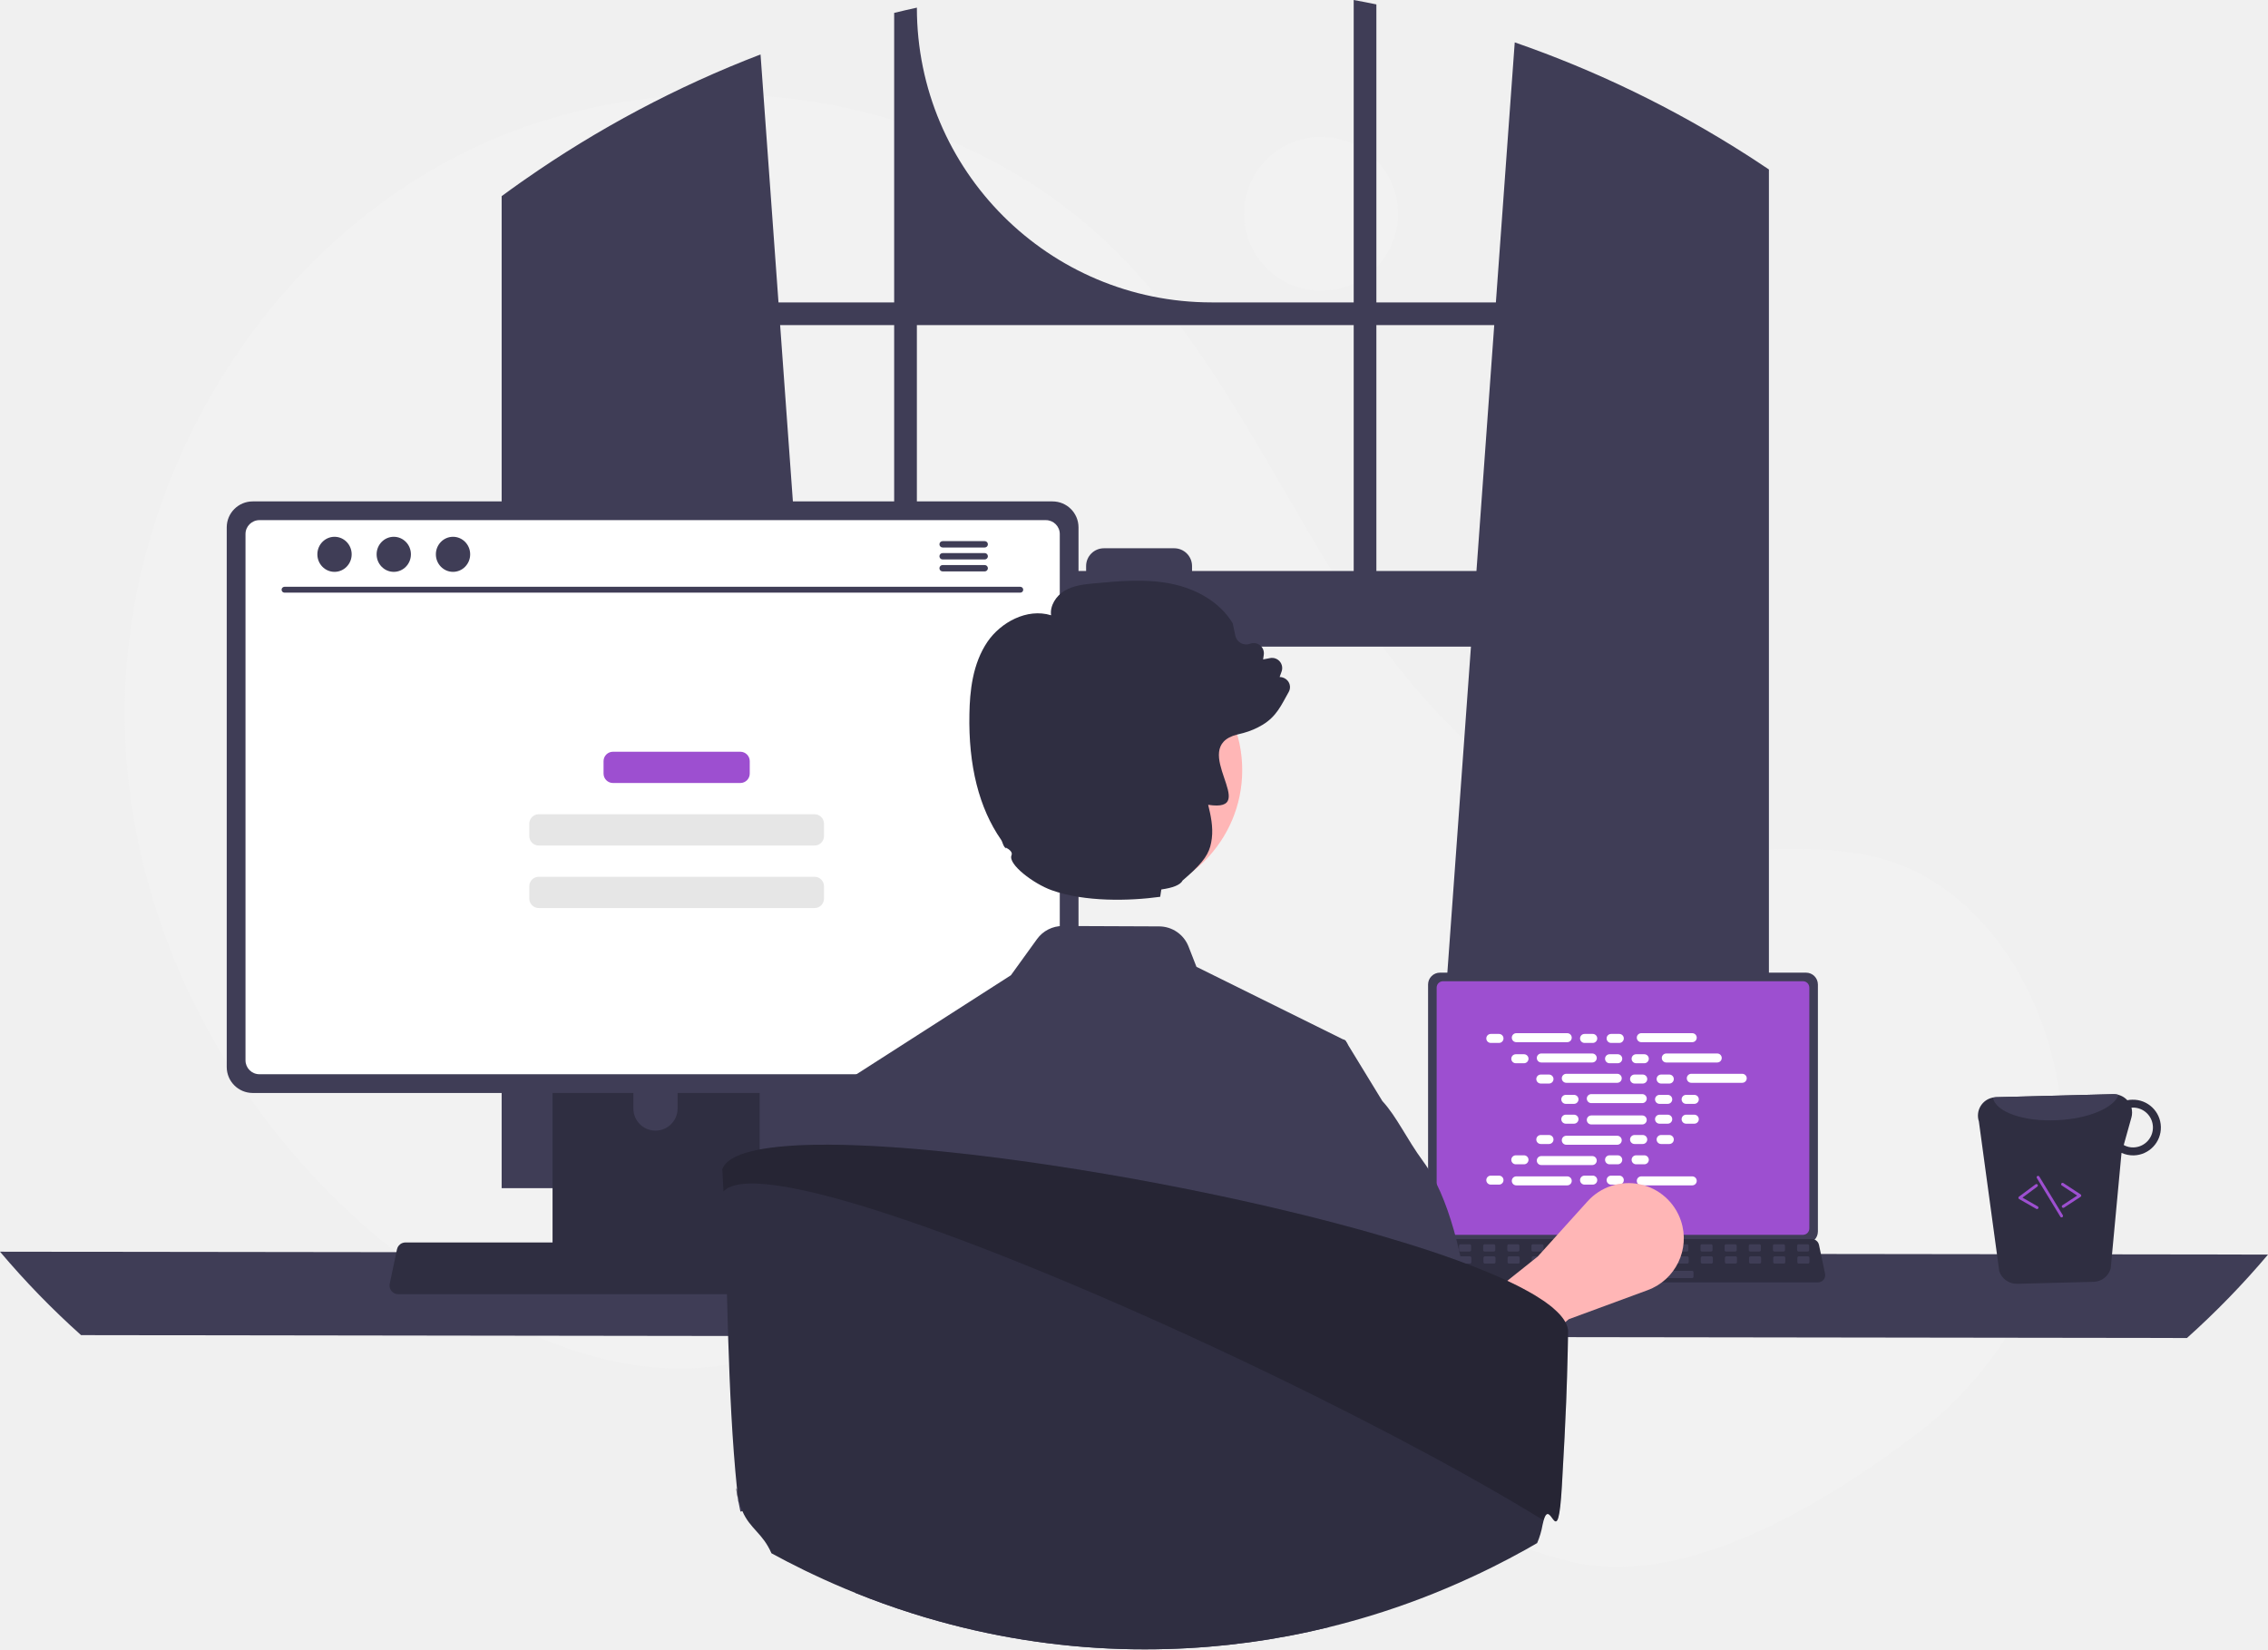
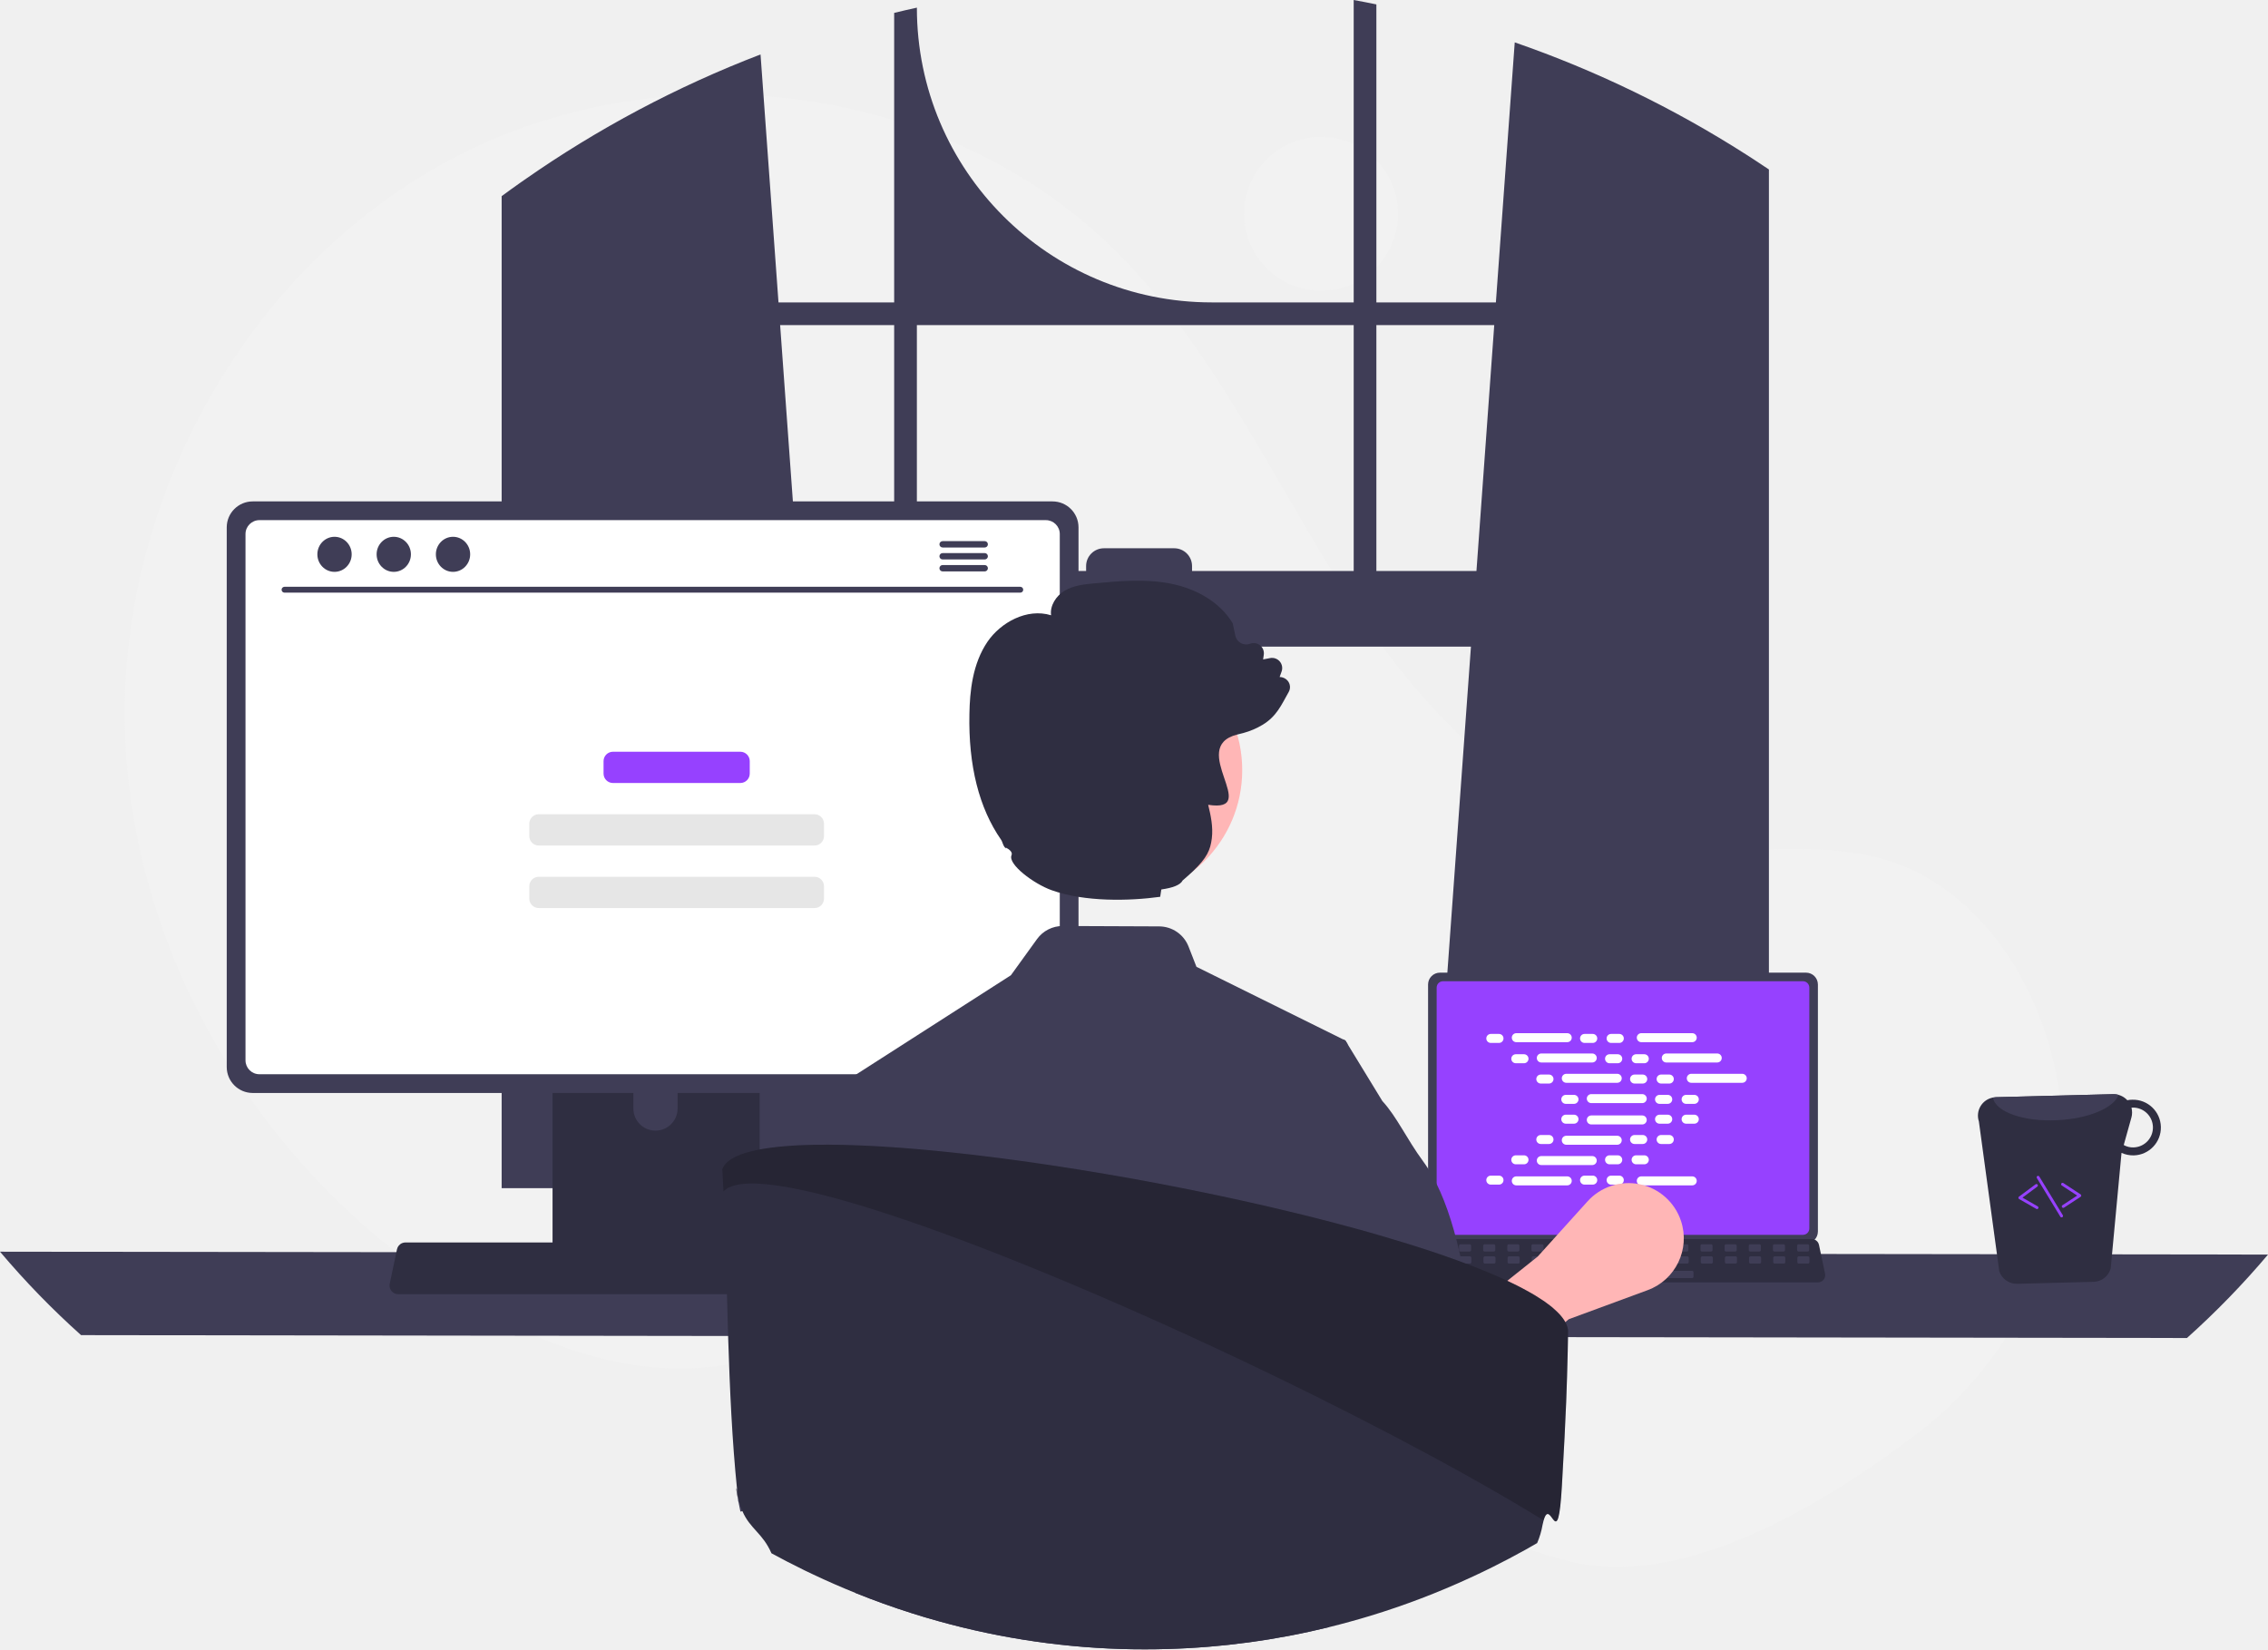
<svg xmlns="http://www.w3.org/2000/svg" data-name="Layer 1" width="786.82" height="572.258" viewBox="0 0 786.82 572.258">
  <circle cx="458.321" cy="74.182" r="26.701" fill="#f2f2f2" />
  <path d="M872.038,661.023c39.688-30.229,58.644-81.025,46.776-129.482q-.442-1.806-.934-3.604c-7.867-28.763-27.332-56.101-55.7-65.291-23.82-7.717-49.82-1.783-74.669-4.851-48.781-6.024-86.601-45.494-113.211-86.819-26.611-41.325-47.062-87.583-82.422-121.724-58.285-56.275-153.362-68.391-225.627-31.76C293.987,254.121,247.955,335.391,249.918,416.386c1.963,80.995,50.046,158.432,119.875,199.517,25.652,15.093,55.321,25.785,84.848,22.044,25.62-3.246,48.899-17.013,74.399-21.1,40.091-6.426,79.927,11.701,114.603,32.824,34.676,21.123,68.17,46.16,107.574,55.952C789.478,715.131,836.881,687.801,872.038,661.023Z" transform="translate(-206.59 -163.8711)" fill="#f2f2f2" />
  <path d="M815.016,219.191c-.87-.58-1.75-1.13-2.62-1.69a380.24,380.24,0,0,0-80.31-38.93l-6.54,90.22h-41.46v-103.39c-2.61-.54-5.24-1.05-7.87-1.53v104.92H626.946A102.27,102.27,0,0,1,524.676,166.521v-0c-2.64.57-5.26,1.18-7.88,1.83v100.44h-40.13l-6.23-86.03a380.858,380.858,0,0,0-81.94,43.53c-.44.3-.88.61-1.31.91-2.21,1.55-4.39,3.13-6.56,4.73v344.19h118.27l-2.09-28.95-11.5-158.95h231.59l-11.5,158.95-2.09,28.95h116.96v-353.45Q817.656,220.901,815.016,219.191Zm-298.22,142.78h-33.39l-6.17-85.3h39.56Zm159.42,0h-56.08v-1.69a6.18,6.18,0,0,0-6.19-6.18h-24.38a6.178,6.178,0,0,0-6.18,6.18v1.69h-58.71v-85.3h151.54Zm7.87,0v-85.3h40.89l-6.17,85.3Z" transform="translate(-206.59 -163.8711)" fill="#3f3d56" />
  <path d="M206.59,598.162a289.003,289.003,0,0,0,28.12,28.95l730.58,1a289.003,289.003,0,0,0,28.12-28.95Z" transform="translate(-206.59 -163.8711)" fill="#3f3d56" />
  <path d="M702.02,505.462v85.704a4.122,4.122,0,0,0,4.119,4.119H833.143a4.122,4.122,0,0,0,4.119-4.119v-85.704a4.124,4.124,0,0,0-4.119-4.115H706.139A4.124,4.124,0,0,0,702.02,505.462Z" transform="translate(-206.59 -163.8711)" fill="#3f3d56" />
-   <path d="M704.999,506.529V590.109a2.205,2.205,0,0,0,2.201,2.201H832.086a2.205,2.205,0,0,0,2.201-2.201V506.529a2.206,2.206,0,0,0-2.201-2.206H707.201A2.206,2.206,0,0,0,704.999,506.529Z" transform="translate(-206.59 -163.8711)" fill="#9d4fd0" />
+   <path d="M704.999,506.529V590.109a2.205,2.205,0,0,0,2.201,2.201H832.086a2.205,2.205,0,0,0,2.201-2.201V506.529a2.206,2.206,0,0,0-2.201-2.206H707.201A2.206,2.206,0,0,0,704.999,506.529Z" transform="translate(-206.59 -163.8711)" fill="#9641ff" />
  <path d="M699.364,607.881a2.47,2.47,0,0,0,1.943.93H837.299a2.502,2.502,0,0,0,2.446-3.016l-2.111-10.027a2.507,2.507,0,0,0-1.558-1.818,2.425,2.425,0,0,0-.888-.168H703.41a2.424,2.424,0,0,0-.888.168,2.507,2.507,0,0,0-1.558,1.818l-2.111,10.027A2.501,2.501,0,0,0,699.364,607.881Z" transform="translate(-206.59 -163.8711)" fill="#2f2e41" />
  <rect x="830.034" y="595.588" width="4.188" height="2.513" rx="0.488" transform="translate(1457.666 1029.819) rotate(-180)" fill="#3f3d56" />
  <rect x="821.657" y="595.588" width="4.188" height="2.513" rx="0.488" transform="translate(1440.912 1029.819) rotate(-180)" fill="#3f3d56" />
  <rect x="813.28" y="595.588" width="4.188" height="2.513" rx="0.488" transform="translate(1424.158 1029.819) rotate(-180)" fill="#3f3d56" />
  <rect x="804.903" y="595.588" width="4.188" height="2.513" rx="0.488" transform="translate(1407.404 1029.819) rotate(-180)" fill="#3f3d56" />
  <rect x="796.526" y="595.588" width="4.188" height="2.513" rx="0.488" transform="translate(1390.65 1029.819) rotate(-180)" fill="#3f3d56" />
  <rect x="788.149" y="595.588" width="4.188" height="2.513" rx="0.488" transform="translate(1373.896 1029.819) rotate(-180)" fill="#3f3d56" />
  <rect x="779.772" y="595.588" width="4.188" height="2.513" rx="0.488" transform="translate(1357.142 1029.819) rotate(-180)" fill="#3f3d56" />
  <rect x="771.395" y="595.588" width="4.188" height="2.513" rx="0.488" transform="translate(1340.388 1029.819) rotate(-180)" fill="#3f3d56" />
  <rect x="763.018" y="595.588" width="4.188" height="2.513" rx="0.488" transform="translate(1323.634 1029.819) rotate(-180)" fill="#3f3d56" />
  <rect x="754.641" y="595.588" width="4.188" height="2.513" rx="0.488" transform="translate(1306.88 1029.819) rotate(-180)" fill="#3f3d56" />
  <rect x="746.264" y="595.588" width="4.188" height="2.513" rx="0.488" transform="translate(1290.126 1029.819) rotate(-180)" fill="#3f3d56" />
  <rect x="737.887" y="595.588" width="4.188" height="2.513" rx="0.488" transform="translate(1273.372 1029.819) rotate(-180)" fill="#3f3d56" />
  <rect x="729.51" y="595.588" width="4.188" height="2.513" rx="0.488" transform="translate(1256.618 1029.819) rotate(-180)" fill="#3f3d56" />
  <rect x="721.133" y="595.588" width="4.188" height="2.513" rx="0.488" transform="translate(1239.865 1029.819) rotate(-180)" fill="#3f3d56" />
  <rect x="712.756" y="595.588" width="4.188" height="2.513" rx="0.488" transform="translate(1223.111 1029.819) rotate(-180)" fill="#3f3d56" />
  <rect x="704.379" y="595.588" width="4.188" height="2.513" rx="0.488" transform="translate(1206.357 1029.819) rotate(-180)" fill="#3f3d56" />
  <rect x="830.133" y="599.777" width="4.188" height="2.513" rx="0.488" transform="translate(1457.864 1038.196) rotate(-180)" fill="#3f3d56" />
  <rect x="821.756" y="599.777" width="4.188" height="2.513" rx="0.488" transform="translate(1441.11 1038.196) rotate(-180)" fill="#3f3d56" />
  <rect x="813.379" y="599.777" width="4.188" height="2.513" rx="0.488" transform="translate(1424.356 1038.196) rotate(-180)" fill="#3f3d56" />
  <rect x="805.002" y="599.777" width="4.188" height="2.513" rx="0.488" transform="translate(1407.602 1038.196) rotate(-180)" fill="#3f3d56" />
  <rect x="796.625" y="599.777" width="4.188" height="2.513" rx="0.488" transform="translate(1390.848 1038.196) rotate(-180)" fill="#3f3d56" />
  <rect x="788.248" y="599.777" width="4.188" height="2.513" rx="0.488" transform="translate(1374.094 1038.196) rotate(-180)" fill="#3f3d56" />
  <rect x="779.871" y="599.777" width="4.188" height="2.513" rx="0.488" transform="translate(1357.34 1038.196) rotate(-180)" fill="#3f3d56" />
  <rect x="771.494" y="599.777" width="4.188" height="2.513" rx="0.488" transform="translate(1340.586 1038.196) rotate(-180)" fill="#3f3d56" />
  <rect x="763.117" y="599.777" width="4.188" height="2.513" rx="0.488" transform="translate(1323.832 1038.196) rotate(-180)" fill="#3f3d56" />
  <rect x="754.74" y="599.777" width="4.188" height="2.513" rx="0.488" transform="translate(1307.078 1038.196) rotate(-180)" fill="#3f3d56" />
  <rect x="746.363" y="599.777" width="4.188" height="2.513" rx="0.488" transform="translate(1290.324 1038.196) rotate(-180)" fill="#3f3d56" />
  <rect x="737.986" y="599.777" width="4.188" height="2.513" rx="0.488" transform="translate(1273.57 1038.196) rotate(-180)" fill="#3f3d56" />
  <rect x="729.609" y="599.777" width="4.188" height="2.513" rx="0.488" transform="translate(1256.816 1038.196) rotate(-180)" fill="#3f3d56" />
  <rect x="721.232" y="599.777" width="4.188" height="2.513" rx="0.488" transform="translate(1240.062 1038.196) rotate(-180)" fill="#3f3d56" />
  <rect x="712.855" y="599.777" width="4.188" height="2.513" rx="0.488" transform="translate(1223.309 1038.196) rotate(-180)" fill="#3f3d56" />
  <rect x="704.478" y="599.777" width="4.188" height="2.513" rx="0.488" transform="translate(1206.555 1038.196) rotate(-180)" fill="#3f3d56" />
  <rect x="760.604" y="604.803" width="33.508" height="2.513" rx="0.488" transform="translate(1348.126 1048.248) rotate(-180)" fill="#3f3d56" />
  <rect x="515.631" y="358.737" width="5.966" height="3.122" rx="1.561" fill="#fff" />
  <rect x="548.154" y="358.737" width="5.966" height="3.122" rx="1.561" fill="#fff" />
  <rect x="557.369" y="358.737" width="5.966" height="3.122" rx="1.561" fill="#fff" />
  <rect x="524.477" y="358.477" width="20.796" height="3.122" rx="1.561" fill="#fff" />
  <rect x="567.841" y="358.477" width="20.796" height="3.122" rx="1.561" fill="#fff" />
  <rect x="524.304" y="365.784" width="5.966" height="3.122" rx="1.561" fill="#fff" />
  <rect x="556.827" y="365.784" width="5.966" height="3.122" rx="1.561" fill="#fff" />
  <rect x="566.042" y="365.784" width="5.966" height="3.122" rx="1.561" fill="#fff" />
  <rect x="533.15" y="365.523" width="20.796" height="3.122" rx="1.561" fill="#fff" />
  <rect x="576.514" y="365.523" width="20.796" height="3.122" rx="1.561" fill="#fff" />
  <rect x="532.977" y="372.83" width="5.966" height="3.122" rx="1.561" fill="#fff" />
  <rect x="565.5" y="372.83" width="5.966" height="3.122" rx="1.561" fill="#fff" />
  <rect x="574.715" y="372.83" width="5.966" height="3.122" rx="1.561" fill="#fff" />
  <rect x="541.823" y="372.57" width="20.796" height="3.122" rx="1.561" fill="#fff" />
  <rect x="585.187" y="372.57" width="20.796" height="3.122" rx="1.561" fill="#fff" />
  <rect x="541.649" y="379.877" width="5.966" height="3.122" rx="1.561" fill="#fff" />
  <rect x="574.172" y="379.877" width="5.966" height="3.122" rx="1.561" fill="#fff" />
  <rect x="583.387" y="379.877" width="5.966" height="3.122" rx="1.561" fill="#fff" />
  <rect x="550.496" y="379.617" width="20.796" height="3.122" rx="1.561" fill="#fff" />
  <rect x="548.154" y="407.898" width="5.966" height="3.122" rx="1.561" fill="#fff" />
  <rect x="557.369" y="407.898" width="5.966" height="3.122" rx="1.561" fill="#fff" />
  <rect x="567.841" y="408.158" width="20.796" height="3.122" rx="1.561" fill="#fff" />
  <rect x="515.631" y="407.898" width="5.966" height="3.122" rx="1.561" fill="#fff" />
  <rect x="524.477" y="408.158" width="20.796" height="3.122" rx="1.561" fill="#fff" />
  <rect x="524.304" y="400.851" width="5.966" height="3.122" rx="1.561" fill="#fff" />
  <rect x="556.827" y="400.851" width="5.966" height="3.122" rx="1.561" fill="#fff" />
  <rect x="566.042" y="400.851" width="5.966" height="3.122" rx="1.561" fill="#fff" />
  <rect x="533.15" y="401.111" width="20.796" height="3.122" rx="1.561" fill="#fff" />
  <rect x="532.977" y="393.804" width="5.966" height="3.122" rx="1.561" fill="#fff" />
  <rect x="565.5" y="393.804" width="5.966" height="3.122" rx="1.561" fill="#fff" />
  <rect x="574.715" y="393.804" width="5.966" height="3.122" rx="1.561" fill="#fff" />
  <rect x="541.823" y="394.064" width="20.796" height="3.122" rx="1.561" fill="#fff" />
  <rect x="541.649" y="386.758" width="5.966" height="3.122" rx="1.561" fill="#fff" />
  <rect x="574.172" y="386.758" width="5.966" height="3.122" rx="1.561" fill="#fff" />
  <rect x="583.387" y="386.758" width="5.966" height="3.122" rx="1.561" fill="#fff" />
  <rect x="550.496" y="387.018" width="20.796" height="3.122" rx="1.561" fill="#fff" />
  <path d="M711.507,654.353l-13.35-21.102,41.902-33.403,17.295-19.161a19.161,19.161,0,0,1,32.418,6.828h0a19.161,19.161,0,0,1-11.57,23.991l-27.349,10.075Z" transform="translate(-206.59 -163.8711)" fill="#ffb6b6" />
  <path d="M398.28,501.352v102.56h71.85v-102.56a3.448,3.448,0,0,0-2.43-3.3,3.175,3.175,0,0,0-1.03-.16H401.75A3.463,3.463,0,0,0,398.28,501.352Zm28.04,35.24a7.67,7.67,0,0,1,15.34,0v11.9a7.67,7.67,0,0,1-15.34,0Z" transform="translate(-206.59 -163.8711)" fill="#2f2e41" />
  <path d="M398.06,600.632v9.89a1.946,1.946,0,0,0,1.93,1.94h68.43a1.94,1.94,0,0,0,1.93-1.94v-9.89Z" transform="translate(-206.59 -163.8711)" fill="#3f3d56" />
  <path d="M285.25,346.832V534.092a9.007,9.007,0,0,0,9,9h277.5a9.007,9.007,0,0,0,9-9V346.832a9.011,9.011,0,0,0-9-8.99H294.25A9.012,9.012,0,0,0,285.25,346.832Z" transform="translate(-206.59 -163.8711)" fill="#3f3d56" />
  <path d="M291.76,349.162v182.62a4.818,4.818,0,0,0,4.81,4.81H569.44a4.818,4.818,0,0,0,4.81-4.81v-182.62a4.82,4.82,0,0,0-4.81-4.82H296.57A4.821,4.821,0,0,0,291.76,349.162Z" transform="translate(-206.59 -163.8711)" fill="#fff" />
  <path d="M342.4,611.792a2.948,2.948,0,0,0,2.32,1.11h162.34a2.987,2.987,0,0,0,2.92-3.6l-2.52-11.97a2.993,2.993,0,0,0-1.86-2.17,2.895,2.895,0,0,0-1.06-.2H347.23a2.894,2.894,0,0,0-1.06.2,2.992,2.992,0,0,0-1.86,2.17l-2.52,11.97A2.985,2.985,0,0,0,342.4,611.792Z" transform="translate(-206.59 -163.8711)" fill="#2f2e41" />
  <path d="M560.585,369.499H305.261a1.016,1.016,0,0,1,0-2.031H560.585a1.016,1.016,0,0,1,0,2.031Z" transform="translate(-206.59 -163.8711)" fill="#3f3d56" />
  <ellipse cx="116.051" cy="192.33" rx="5.95" ry="6.083" fill="#3f3d56" />
  <ellipse cx="136.607" cy="192.33" rx="5.95" ry="6.083" fill="#3f3d56" />
  <ellipse cx="157.163" cy="192.33" rx="5.95" ry="6.083" fill="#3f3d56" />
  <path d="M548.206,351.622h-14.6a1.105,1.105,0,0,0,0,2.21h14.6a1.105,1.105,0,0,0,0-2.21Z" transform="translate(-206.59 -163.8711)" fill="#3f3d56" />
  <path d="M548.206,355.772h-14.6a1.105,1.105,0,0,0,0,2.21h14.6a1.105,1.105,0,0,0,0-2.21Z" transform="translate(-206.59 -163.8711)" fill="#3f3d56" />
  <path d="M548.206,359.922h-14.6a1.105,1.105,0,0,0,0,2.21h14.6a1.105,1.105,0,0,0,0-2.21Z" transform="translate(-206.59 -163.8711)" fill="#3f3d56" />
  <path d="M900.186,604.972a6.416,6.416,0,0,0,6.183,4.331l26.492-.682a6.329,6.329,0,0,0,5.981-4.657l3.749-40.087a9.794,9.794,0,0,0,4.238.871,9.661,9.661,0,1,0-.485-19.317,8.184,8.184,0,0,0-1.736.181,6.548,6.548,0,0,0-4.874-2.103l-40.751,1.052a5.853,5.853,0,0,0-1.005.125,6.365,6.365,0,0,0-4.873,8.265Zm43.173-43.817,2.668-9.553a6.506,6.506,0,0,0,.02-3.375c.129-0.0.244-.062.373-.062a6.91,6.91,0,0,1,.324,13.817A6.505,6.505,0,0,1,943.359,561.156Z" transform="translate(-206.59 -163.8711)" fill="#2f2e41" />
  <path d="M897.978,544.686c.868,4.964,10.629,8.454,22.366,7.847,10.793-.497,19.617-4.287,21.234-8.778a6.025,6.025,0,0,0-1.844-.246l-40.751,1.052A5.853,5.853,0,0,0,897.978,544.686Z" transform="translate(-206.59 -163.8711)" fill="#3f3d56" />
-   <path d="M922.494,582.944a.497.497,0,0,0,.151-.066l5.753-3.766a.499.499,0,0,0,0-.836l-5.98-3.917a.5.5,0,1,0-.548.836l5.341,3.498-5.114,3.348a.5.5,0,0,0,.396.903Z" transform="translate(-206.59 -163.8711)" fill="#9d4fd0" />
-   <path d="M913.408,583.363a.5.5,0,0,0,.126-.918l-5.303-3.04,5.126-3.807a.5.5,0,1,0-.596-.802l-5.739,4.263a.5.5,0,0,0,.049.835l5.965,3.42A.5.5,0,0,0,913.408,583.363Z" transform="translate(-206.59 -163.8711)" fill="#9d4fd0" />
-   <path d="M921.922,586.244a.482.482,0,0,0,.137-.058.5.5,0,0,0,.168-.687l-8.155-13.408a.5.5,0,0,0-.854.521l8.155,13.408A.5.5,0,0,0,921.922,586.244Z" transform="translate(-206.59 -163.8711)" fill="#9d4fd0" />
-   <rect x="209.385" y="260.827" width="50.719" height="10.846" rx="3.264" fill="#9d4fd0" />
+   <path d="M922.494,582.944a.497.497,0,0,0,.151-.066l5.753-3.766a.499.499,0,0,0,0-.836l-5.98-3.917a.5.5,0,1,0-.548.836l5.341,3.498-5.114,3.348a.5.5,0,0,0,.396.903Z" transform="translate(-206.59 -163.8711)" fill="#9641ff" />
+   <path d="M913.408,583.363a.5.5,0,0,0,.126-.918l-5.303-3.04,5.126-3.807a.5.5,0,1,0-.596-.802l-5.739,4.263a.5.5,0,0,0,.049.835l5.965,3.42A.5.5,0,0,0,913.408,583.363Z" transform="translate(-206.59 -163.8711)" fill="#9641ff" />
+   <path d="M921.922,586.244a.482.482,0,0,0,.137-.058.5.5,0,0,0,.168-.687l-8.155-13.408a.5.5,0,0,0-.854.521l8.155,13.408A.5.5,0,0,0,921.922,586.244Z" transform="translate(-206.59 -163.8711)" fill="#9641ff" />
+   <rect x="209.385" y="260.827" width="50.719" height="10.846" rx="3.264" fill="#9641ff" />
  <rect x="183.626" y="282.519" width="102.236" height="10.846" rx="3.264" fill="#e6e6e6" />
  <rect x="183.626" y="304.21" width="102.236" height="10.846" rx="3.264" fill="#e6e6e6" />
  <path d="M497.301,540.717l.217.684.011.023,6.525,19.838,7.506,22.861,14.123,42.961.137,6.673v.023l1.049,53.684-2.909,7.278,3.274,11.932s-1.506-18.037-9.582-7.679c-4.574,5.886-9.925,11.91-14.317,17.556q9.6,3.884,19.507,7.027c1.426.456,2.863.89,4.301,1.323q.462.137.924.274a266.863,266.863,0,0,0,67.351,10.826c1.186.034,2.35.057,3.479.08.399.011.787.023,1.175.023,1.278.011,2.544.023,3.822.023q3.867,0,7.7-.114a266.853,266.853,0,0,0,56.091-7.586c-.125-7.586-.468-16.45-.958-25.918-.228-4.643-5.35-9.674-5.658-14.533-.217-3.65,4.381-7.084,4.141-10.792-1.551-22.827-3.491-14.064-4.928-30.229q-.222-2.379-.411-4.552c-.924-10.381-1.563-16.872-1.563-16.872l6.137-38.683,9.639-60.734-.742-1.221-.833-.411-50.844-25.165-2.761-7.073a10.979,10.979,0,0,0-10.141-6.947l-33.493-.137a10.931,10.931,0,0,0-8.909,4.529l-9.069,12.56Z" transform="translate(-206.59 -163.8711)" fill="#3f3d56" />
  <path d="M533.407,617.525,525.82,633.758l-5.179,11.088-8.909,46.646-4.46,4.734L503.45,679.467l-39.998,8.881c-1.312-7.29-.351.247-1.161-7.75.228-.228.468-.456.707-.685.639-.593,1.175-1.152,1.164-1.688-.456-27.584.913-74.526,12.343-102.966a60.053,60.053,0,0,1,7.027-13.107c.228-.308.445-.616.662-.924,5.27-7.381,8.601-14.647,13.324-19.815v-.011a.53.53,0,0,0,.08-.08.157.157,0,0,0,.046-.034l32.443-17.203,1.392,39.105.992,28.109Z" transform="translate(-206.59 -163.8711)" fill="#3f3d56" />
  <path d="M650.391,622.135l9.476,20.275,3.307,7.061,8.907,46.642,4.446,4.723,3.83-16.755,1.8-.369,32.459-6.722,9.461,30.046a17.984,17.984,0,0,0-3.261-22.506c-.646-.585-1.184-1.154-1.169-1.692.538-32.443-1.446-91.684-19.367-116.066-5.692-7.738-9.107-15.445-14.076-20.829-.015-.015-.015-.031-.031-.031L674.081,526.114l-.738-1.215-.831-.415Z" transform="translate(-206.59 -163.8711)" fill="#3f3d56" />
  <circle id="a657ec4b-47ce-4d2a-9c58-81a811696ca9" data-name="Ellipse 5" cx="386.397" cy="267.201" r="44.558" fill="#ffb6b6" />
  <path d="M653.212,399.948a3.759,3.759,0,0,0-2.69-1.19l.67-1.86a3.528,3.528,0,0,0-3.96-4.7l-2.44.47.23-1.63a3.534,3.534,0,0,0-4.73-3.82,3.766,3.766,0,0,1-3.24-.23,3.846,3.846,0,0,1-1.92-2.61l-.85-4.1-.09-.22c-4.14-6.9-12.1-11.92-21.84-13.76-8.67-1.65-17.56-.81-26.13-.02-3.4.32-7.24.68-10.44,2.64-2.72,1.68-5.02,5.04-4.55,8.43-8.45-2.59-17.51,2.58-22,9.1-5.32,7.76-6.19,17.48-6.33,25.08-.38,17.98,3.33,32.69,11,43.73.56.8.7,2.47,1.81,3.03l-.23-.37c1.24.62,2.5,1.62,2.03,2.69-1.35,3.08,7.62,9.89,13.94,12.14,11.53,4.11,26.86,3.76,37.64,2.28l.38-2.55c3.89-.53,6.63-1.54,7.4-3.12,1.36-1.16,2.52-2.2,3.53-3.16l.01-.01c.02-.02.06-.05.08-.07,4.87-4.67,6-7.33,6.51-11.38.49-3.97-.38-8-1.27-11.63,18.74,2.9-7.38-19.96,10.08-24.38a5.434,5.434,0,0,1,.61-.15c.51-.12,1.02-.24,1.51-.38a26.448,26.448,0,0,0,6.72-2.87c4.88-2.97,6.49-6.91,9.01-11.35A3.427,3.427,0,0,0,653.212,399.948Z" transform="translate(-206.59 -163.8711)" fill="#2f2e41" />
  <path d="M750.582,625.308c-.01,1.75-.03,4.2-.11,7.23q-.015.63-.03,1.29c-.13,5.57-.26,10.24-.47,15.43-.01.36-.02.71-.04,1.07-.28,7.24-.72,15.67-1.48,29.02-1.41,24.66-3.87,3.39-6.34,12.04-.12.43-.25.94-.37,1.54a27.916,27.916,0,0,1-1.88,6.33c-1.31.78-2.66,1.53-3.99,2.28-3.79,2.11-7.64,4.14-11.52,6.07-2.18,1.08-4.37,2.14-6.57,3.16-.35.16-.69.32-1.03.47a270.887,270.887,0,0,1-34.75,13.26c-2.32.7-4.63,1.38-6.97,2.01-2.44.68-4.88,1.32-7.35,1.92a266.893,266.893,0,0,1-56.09,7.59c-2.55.08-5.12.11-7.7.11-1.28,0-2.54-.01-3.82-.02-.39,0-.78-.01-1.17-.02-1.13-.03-2.3-.05-3.48-.08a266.663,266.663,0,0,1-67.35-10.83l-.93-.27c-1.44-.44-2.87-.87-4.3-1.33q-9.9-3.135-19.51-7.02-7.335-2.955-14.5-6.34a.339.339,0,0,1-.12-.06c-1-.46-2.01-.94-3.01-1.43-.13-.07-.27-.14-.41-.21q-5.595-2.73-11.07-5.72c-3.07-7.05-7.39-8.4-10.07-14.6a25.874,25.874,0,0,1-1.68-5.74c0-.02-.01-.04-.01-.07.28,3.72-1.19-6.6-.01-.04-.01-.12-.02-.25-.03-.4-.03-.36-.07-.8-.13-1.35-3.43-33.49-3.21-71.79-4.7-103.35q-.15-3.06-.31-5.86c-.03-.62-.07-1.23-.11-1.83.07-.18.15-.37.24-.55a1.002,1.002,0,0,1,.07-.15,1.623,1.623,0,0,1,.1-.18c.02-.03.05-.07.07-.1a.917.917,0,0,1,.05-.1c.09-.14.19-.29.3-.43.05-.06.09-.11.14-.16a.808.808,0,0,1,.12-.14.637.637,0,0,1,.11-.13c.04-.04.08-.09.13-.14a.302.302,0,0,1,.08-.08,2.033,2.033,0,0,1,.26-.25,9.624,9.624,0,0,1,1.14-.9c.14-.09.29-.18.43-.28a19.135,19.135,0,0,1,3.17-1.52c.38-.14.76-.27,1.17-.41.15-.04.29-.09.44-.14.22-.07.44-.14.67-.19,1.14-.34,2.37-.63,3.7-.9.16-.03.33-.06.5-.1.24-.05.49-.09.74-.13.34-.06.69-.12,1.04-.18,2.97-.47,6.34-.82,10.06-1.05q.525-.03,1.05-.06c.41-.02.82-.04,1.24-.06.35-.02.71-.03,1.07-.04.35-.02.71-.03,1.08-.04,1.01-.03,2.05-.06,3.11-.08,3.02-.06,6.2-.04,9.54.03,1.55.04,3.13.08,4.75.15.11,0,.21.01.31.01,1.41.05,2.83.11,4.29.19,1.02.05,2.05.1,3.08.16.97.06,1.95.12,2.94.19.77.04,1.54.1,2.32.15.66.05,1.32.1,1.98.14l.9.06c.49.04.98.07,1.48.12,1.1.09,2.2.18,3.32.27,1.11.1,2.24.2,3.37.3s2.27.21,3.41.32c.12.01.23.02.34.03,1.04.11,2.08.21,3.13.32.24.02.49.04.73.07,1.001.101,2.022.218,3.032.326.31.033.618.066.929.1.791.086,1.572.161,2.368.254,1.05.12,2.12.23,3.16.37.81.09,1.62.18,2.43.28,1.27.15,2.56.31,3.85.48.49.06.98.12,1.47.19,3.68.46,7.4.97,11.18,1.5,5.73.81,11.55,1.69,17.41,2.64q8.805,1.425,17.71,3.01c1.5.27,3,.54,4.51.82q1.02.195,2.04.39c1.16.21,2.32.43,3.48.65,1.16.22,2.32.44,3.48.67,1.38.27,2.77.54,4.15.81,9.09,1.8,18.13,3.72,26.95,5.73,1.45.33,2.9.67,4.34,1q4.32,1.005,8.56,2.04c.78.18,1.55.37,2.32.56,1.92.48,3.84.96,5.73,1.45l.33.09c1.39.34,2.75.69,4.11,1.05q4.815,1.26,9.47,2.55,3.09.855,6.11,1.73c3.01.87,5.96,1.75,8.83,2.64.71.22,1.42.44,2.12.65,2.1.65,4.17,1.31,6.18,1.97,1.6.52,3.16,1.05,4.7,1.58q2.31.795,4.53,1.59c.95.34,1.89.7,2.83,1.04,1.35.5,2.68,1,3.98,1.5.4.15.79.31,1.18.46.25.11.49.2.73.3.47.19.95.37,1.41.56.47.18.93.37,1.39.57.45.18.91.37,1.35.56.45.18.89.37,1.33.57.37.15.73.31,1.08.47.71.31,1.42.62,2.11.94.34.16.68.31,1.02.47l.78.36c.11.06.22.11.33.16.25.12.51.25.76.37.58.27,1.15.56,1.71.83.75.38,1.48.76,2.18,1.13.71.38,1.4.76,2.06,1.13.11.06.21.12.32.18.15.08.3.17.45.25.51.29,1,.59,1.49.88.96.59,1.87,1.17,2.72,1.75.19.13.37.26.56.38.63.45,1.23.89,1.79,1.34,0,.01,0,.01.01.01.19.14.37.29.55.43.15.14.31.26.46.4.52.45,1,.88,1.44,1.32a5.667,5.667,0,0,1,.42.43,1.208,1.208,0,0,1,.16.16c.2.2.38.4.55.6a.553.553,0,0,1,.07.09c.24.28.46.56.67.84.1.14.21.28.3.42.12.17.24.35.34.52.09.14.17.29.25.43a7.257,7.257,0,0,1,.54,1.13,5.241,5.241,0,0,1,.27.82A5.844,5.844,0,0,1,750.582,625.308Z" transform="translate(-206.59 -163.8711)" fill="#2f2e41" />
  <path d="M750.582,625.308c-.01,1.75-.03,4.2-.11,7.23-.01.42-.03.85-.04,1.29-.1,4.25-.25,9.5-.46,15.43-.01.36-.02.71-.04,1.07-.28,7.24-.72,15.67-1.48,29.02-1.41,24.66-3.87,3.39-6.34,12.04-6.86-4.22-14.38-8.64-22.42-13.18q-2.175-1.23-4.39-2.47c-16.08-8.97-34.04-18.37-52.79-27.68-.74-.37-1.49-.74-2.23-1.1-42.95-21.23-89.83-41.88-127.81-55.66-7.33-2.66-14.33-5.06-20.91-7.17-13.86-4.43-25.84-7.53-35.06-8.87-9.6-1.4-16.23-.9-18.91,1.99q-.15-3.06-.31-5.86-.06-.93-.12-1.83c.062-.165.142-.322.22-.48.011-.023.019-.047.03-.07a1.002,1.002,0,0,1,.07-.15,1.623,1.623,0,0,1,.1-.18,1.06,1.06,0,0,1,.12-.2c.09-.14.19-.29.3-.43a3.483,3.483,0,0,1,.26-.3.637.637,0,0,1,.11-.13c.04-.04.08-.09.13-.14a.302.302,0,0,1,.08-.08,2.033,2.033,0,0,1,.26-.25,9.624,9.624,0,0,1,1.14-.9c.14-.09.29-.18.43-.28a19.135,19.135,0,0,1,3.17-1.52c.38-.14.76-.27,1.17-.41.15-.04.29-.09.44-.14.22-.07.44-.14.67-.19,1.14-.34,2.37-.63,3.7-.9.4-.08.82-.16,1.24-.23.34-.06.69-.12,1.04-.18,2.97-.47,6.34-.82,10.06-1.05q.525-.03,1.05-.06c.41-.02.82-.04,1.24-.06.35-.02.71-.03,1.07-.04.35-.02.71-.03,1.08-.04,1.01-.03,2.05-.06,3.11-.08,3.02-.05,6.2-.03,9.54.04,1.55.03,3.13.08,4.75.15.1,0,.21.01.31.01,1.41.04,2.84.11,4.29.18,1.02.05,2.05.1,3.08.16.97.06,1.95.12,2.94.19.77.04,1.54.1,2.32.15.66.05,1.32.1,1.98.14.79.06,1.58.12,2.38.18,1.1.09,2.2.18,3.32.27,1.11.1,2.24.2,3.37.3s2.27.21,3.41.32c.12.01.23.02.34.03,1.04.11,2.08.21,3.13.32q8.73.885,17.97,2.07,5.52.705,11.18,1.51c5.73.81,11.55,1.69,17.41,2.63q8.805,1.425,17.71,3.01c1.5.27,3,.54,4.51.82q2.76.51,5.52,1.04c1.16.22,2.32.44,3.48.67,1.38.27,2.77.54,4.15.81,9.09,1.8,18.13,3.72,26.95,5.73,1.45.33,2.9.67,4.34,1q4.32,1.005,8.56,2.04c.78.19,1.55.38,2.32.57q2.895.72,5.73,1.44v.01c.11.02.22.05.33.08,1.38.35,2.75.7,4.11,1.06q4.815,1.26,9.47,2.54c2.06.58,4.1,1.15,6.11,1.73,3.01.88,5.96,1.76,8.83,2.64.71.22,1.42.44,2.12.65q3.15.99,6.18,1.97c1.6.52,3.16,1.05,4.7,1.58q2.31.795,4.53,1.59c.96.34,1.9.69,2.83,1.03,1.36.5,2.68,1,3.98,1.51.4.15.79.31,1.18.46.73.28,1.44.57,2.14.86.47.18.93.37,1.39.57.45.18.91.37,1.35.56.45.18.89.37,1.33.57.37.15.73.31,1.08.47.71.31,1.42.62,2.11.94.34.16.68.31,1.02.47l.78.36c.11.06.22.11.33.16.85.4,1.67.8,2.47,1.2.75.38,1.48.76,2.18,1.13.83.44,1.62.87,2.38,1.31.15.08.3.17.45.25.51.29,1,.59,1.49.88.96.59,1.87,1.17,2.72,1.75.84.58,1.62,1.15,2.35,1.72,0,.01,0,.01.01.01.35.28.69.56,1.01.83.52.45,1,.88,1.44,1.32a5.667,5.667,0,0,1,.42.43,1.208,1.208,0,0,1,.16.16c.21.23.42.46.62.69.24.28.46.56.67.84.1.14.21.28.3.42.12.17.24.35.34.52.09.14.17.29.25.43a7.257,7.257,0,0,1,.54,1.13,6.053,6.053,0,0,1,.27.82A5.844,5.844,0,0,1,750.582,625.308Z" transform="translate(-206.59 -163.8711)" opacity="0.2" />
</svg>
